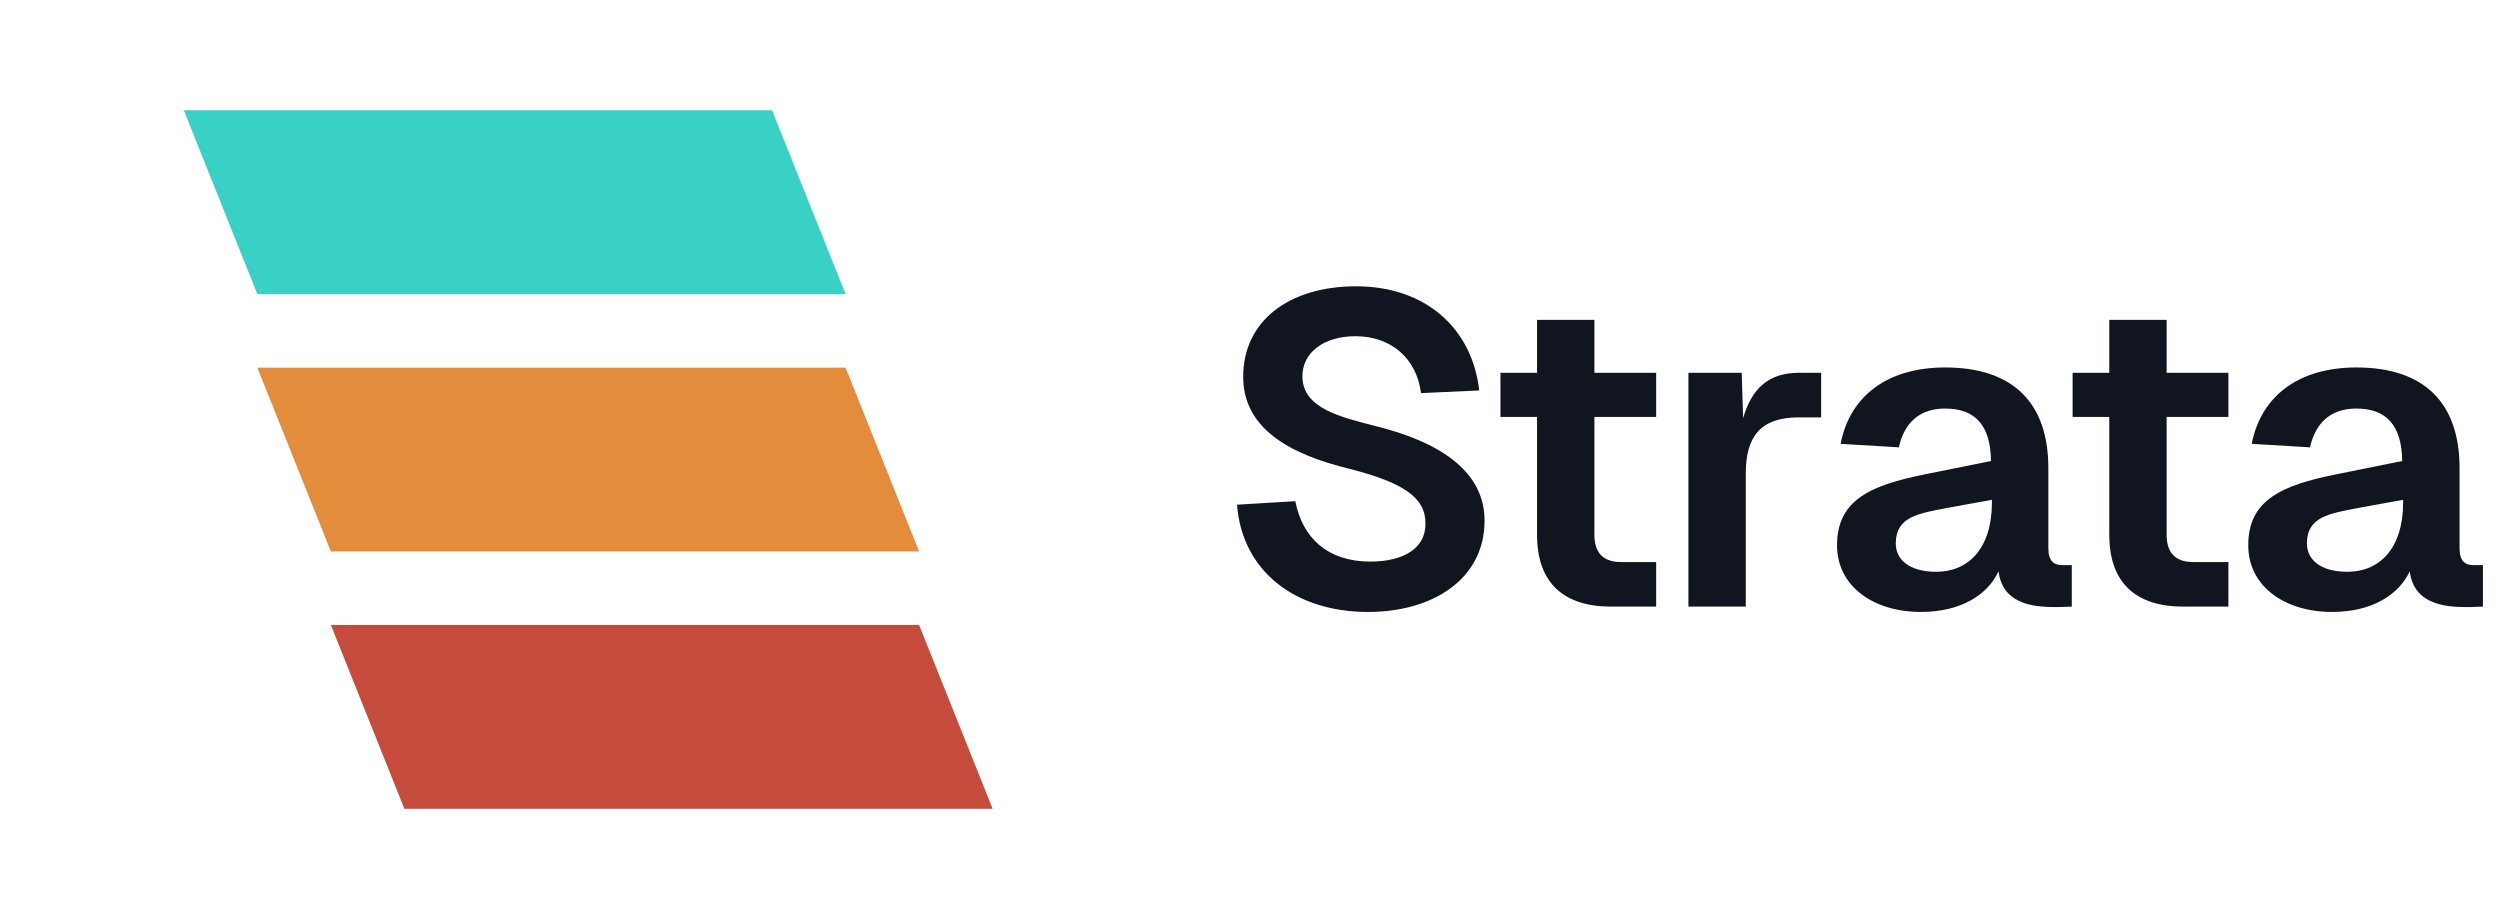
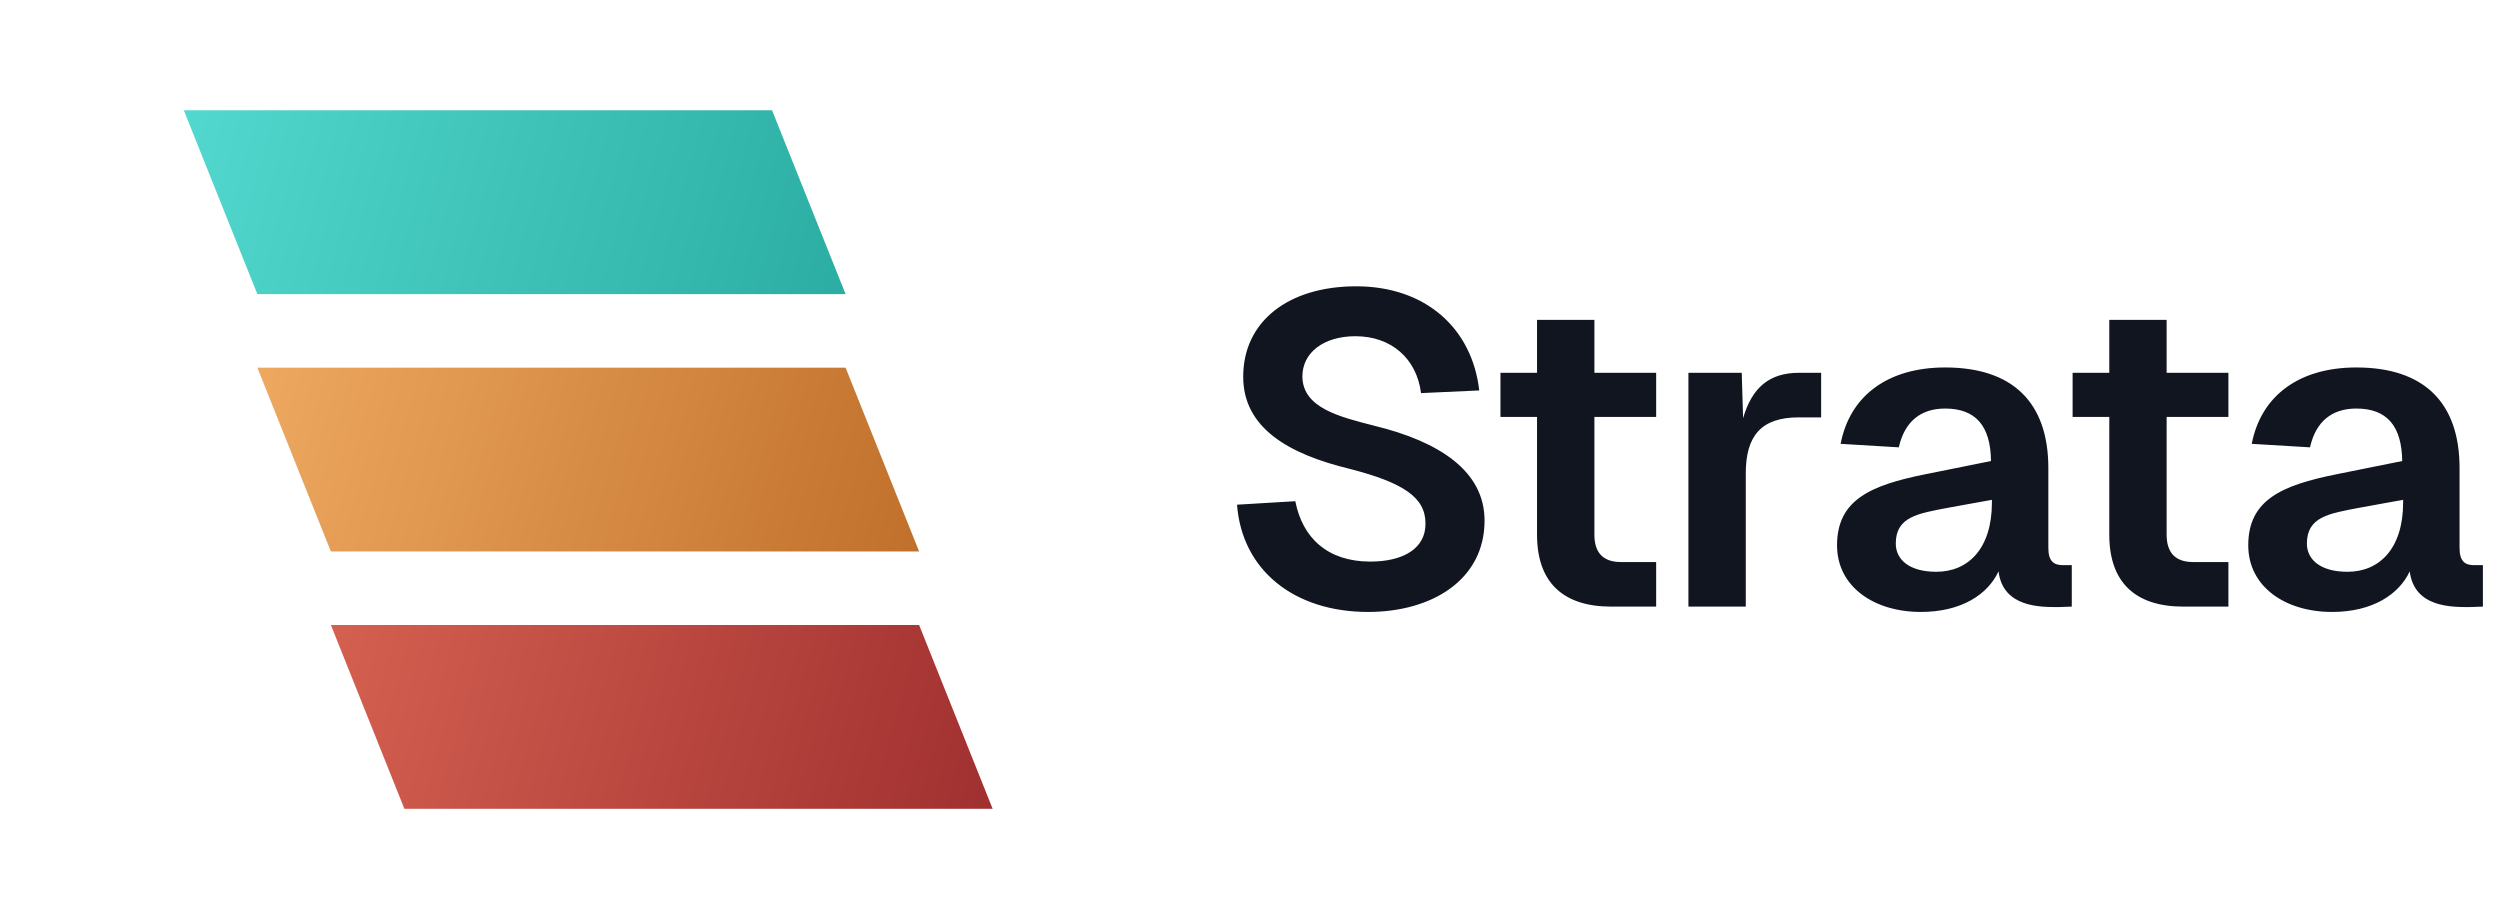
<svg xmlns="http://www.w3.org/2000/svg" viewBox="0 14 272 100">
-   <path d="M20,26 H84 L92,46 H28 Z" fill="#39D0C6" />
-   <path d="M28,54 H92 L100,74 H36 Z" fill="#E28C3C" />
-   <path d="M36,82 H100 L108,102 H44 Z" fill="#C54B3A" />
+   <defs>
+     <linearGradient id="g1" gradientUnits="userSpaceOnUse" x1="20" y1="26" x2="92" y2="46">
+       <stop offset="0%" stop-color="#52D8CE" />
+       <stop offset="100%" stop-color="#2BADA3" />
+     </linearGradient>
+     <linearGradient id="g2" gradientUnits="userSpaceOnUse" x1="28" y1="54" x2="100" y2="74">
+       <stop offset="0%" stop-color="#EEA860" />
+       <stop offset="100%" stop-color="#C0702A" />
+     </linearGradient>
+     <linearGradient id="g3" gradientUnits="userSpaceOnUse" x1="36" y1="82" x2="108" y2="102">
+       <stop offset="0%" stop-color="#D46050" />
+       <stop offset="100%" stop-color="#A03030" />
+     </linearGradient>
+   </defs>
+   <path d="M20,26 H84 L92,46 H28 Z" fill="url(#g1)" />
+   <path d="M28,54 H92 L100,74 H36 Z" fill="url(#g2)" />
+   <path d="M36,82 H100 L108,102 H44 Z" fill="url(#g3)" />
  <g transform="translate(132,80)" fill="#10151F">
    <path d="M8.93-11.47L2.59-11.09C3.12-3.98 8.78 0.58 16.85 0.58C23.81 0.58 29.52-2.93 29.52-9.36C29.52-14.74 24.62-17.95 17.52-19.68C13.78-20.64 9.79-21.60 9.70-24.96C9.65-27.65 12.05-29.42 15.46-29.42C19.39-29.42 22.13-26.98 22.61-23.23L28.94-23.52C28.18-30.24 23.14-34.85 15.55-34.85C8.21-34.85 3.26-31.06 3.26-25.01C3.26-19.49 8.11-16.61 14.88-14.98C20.64-13.49 23.09-11.90 23.09-9.07C23.14-6.34 20.69-4.90 17.09-4.90C12.43-4.90 9.70-7.49 8.93-11.47M35.23-31.20L35.23-25.44L31.25-25.44L31.25-20.64L35.23-20.64L35.23-7.82C35.23-2.64 38.06 0 43.30 0L48.19 0L48.19-4.85L44.35-4.85C42.43-4.85 41.47-5.86 41.47-7.82L41.47-20.64L48.19-20.64L48.19-25.44L41.47-25.44L41.47-31.20M51.70-25.44L51.70 0L57.94 0L57.94-14.50C57.94-18.58 59.62-20.59 63.70-20.59L66.14-20.59L66.14-25.44L63.74-25.44C60.48-25.44 58.61-23.81 57.65-20.50L57.50-25.44M68.26-17.71L74.59-17.33C75.22-20.11 76.94-21.55 79.63-21.55C82.94-21.55 84.58-19.68 84.62-15.84L77.47-14.40C71.52-13.20 67.87-11.62 67.87-6.67C67.87-2.16 71.90 0.58 76.99 0.58C81.41 0.58 84.29-1.34 85.44-3.84C85.92 0.10 90 0.05 91.97 0.05L93.41 0L93.41-4.51L92.45-4.51C91.49-4.51 90.86-4.90 90.86-6.38L90.86-15.07C90.86-22.22 86.98-26.02 79.63-26.02C73.39-26.02 69.26-22.94 68.26-17.71M74.26-6.86C74.26-9.79 76.70-10.13 79.92-10.75L84.72-11.62L84.72-11.33C84.72-6.29 82.13-3.79 78.67-3.79C75.70-3.79 74.26-5.14 74.26-6.86M97.49-31.20L97.49-25.44L93.50-25.44L93.50-20.64L97.49-20.64L97.49-7.82C97.49-2.64 100.32 0 105.55 0L110.45 0L110.45-4.85L106.61-4.85C104.69-4.85 103.73-5.86 103.73-7.82L103.73-20.64L110.45-20.64L110.45-25.44L103.73-25.44L103.73-31.20M112.99-17.71L119.33-17.33C119.95-20.11 121.68-21.55 124.37-21.55C127.68-21.55 129.31-19.68 129.36-15.84L122.21-14.40C116.26-13.20 112.61-11.62 112.61-6.67C112.61-2.16 116.64 0.58 121.73 0.58C126.14 0.58 129.02-1.34 130.18-3.84C130.66 0.10 134.74 0.05 136.70 0.05L138.14 0L138.14-4.51L137.18-4.51C136.22-4.51 135.60-4.90 135.60-6.38L135.60-15.07C135.60-22.22 131.71-26.02 124.37-26.02C118.13-26.02 114-22.94 112.99-17.71M118.99-6.86C118.99-9.79 121.44-10.13 124.66-10.75L129.46-11.62L129.46-11.33C129.46-6.29 126.86-3.79 123.41-3.79C120.43-3.79 118.99-5.14 118.99-6.86" />
  </g>
</svg>
